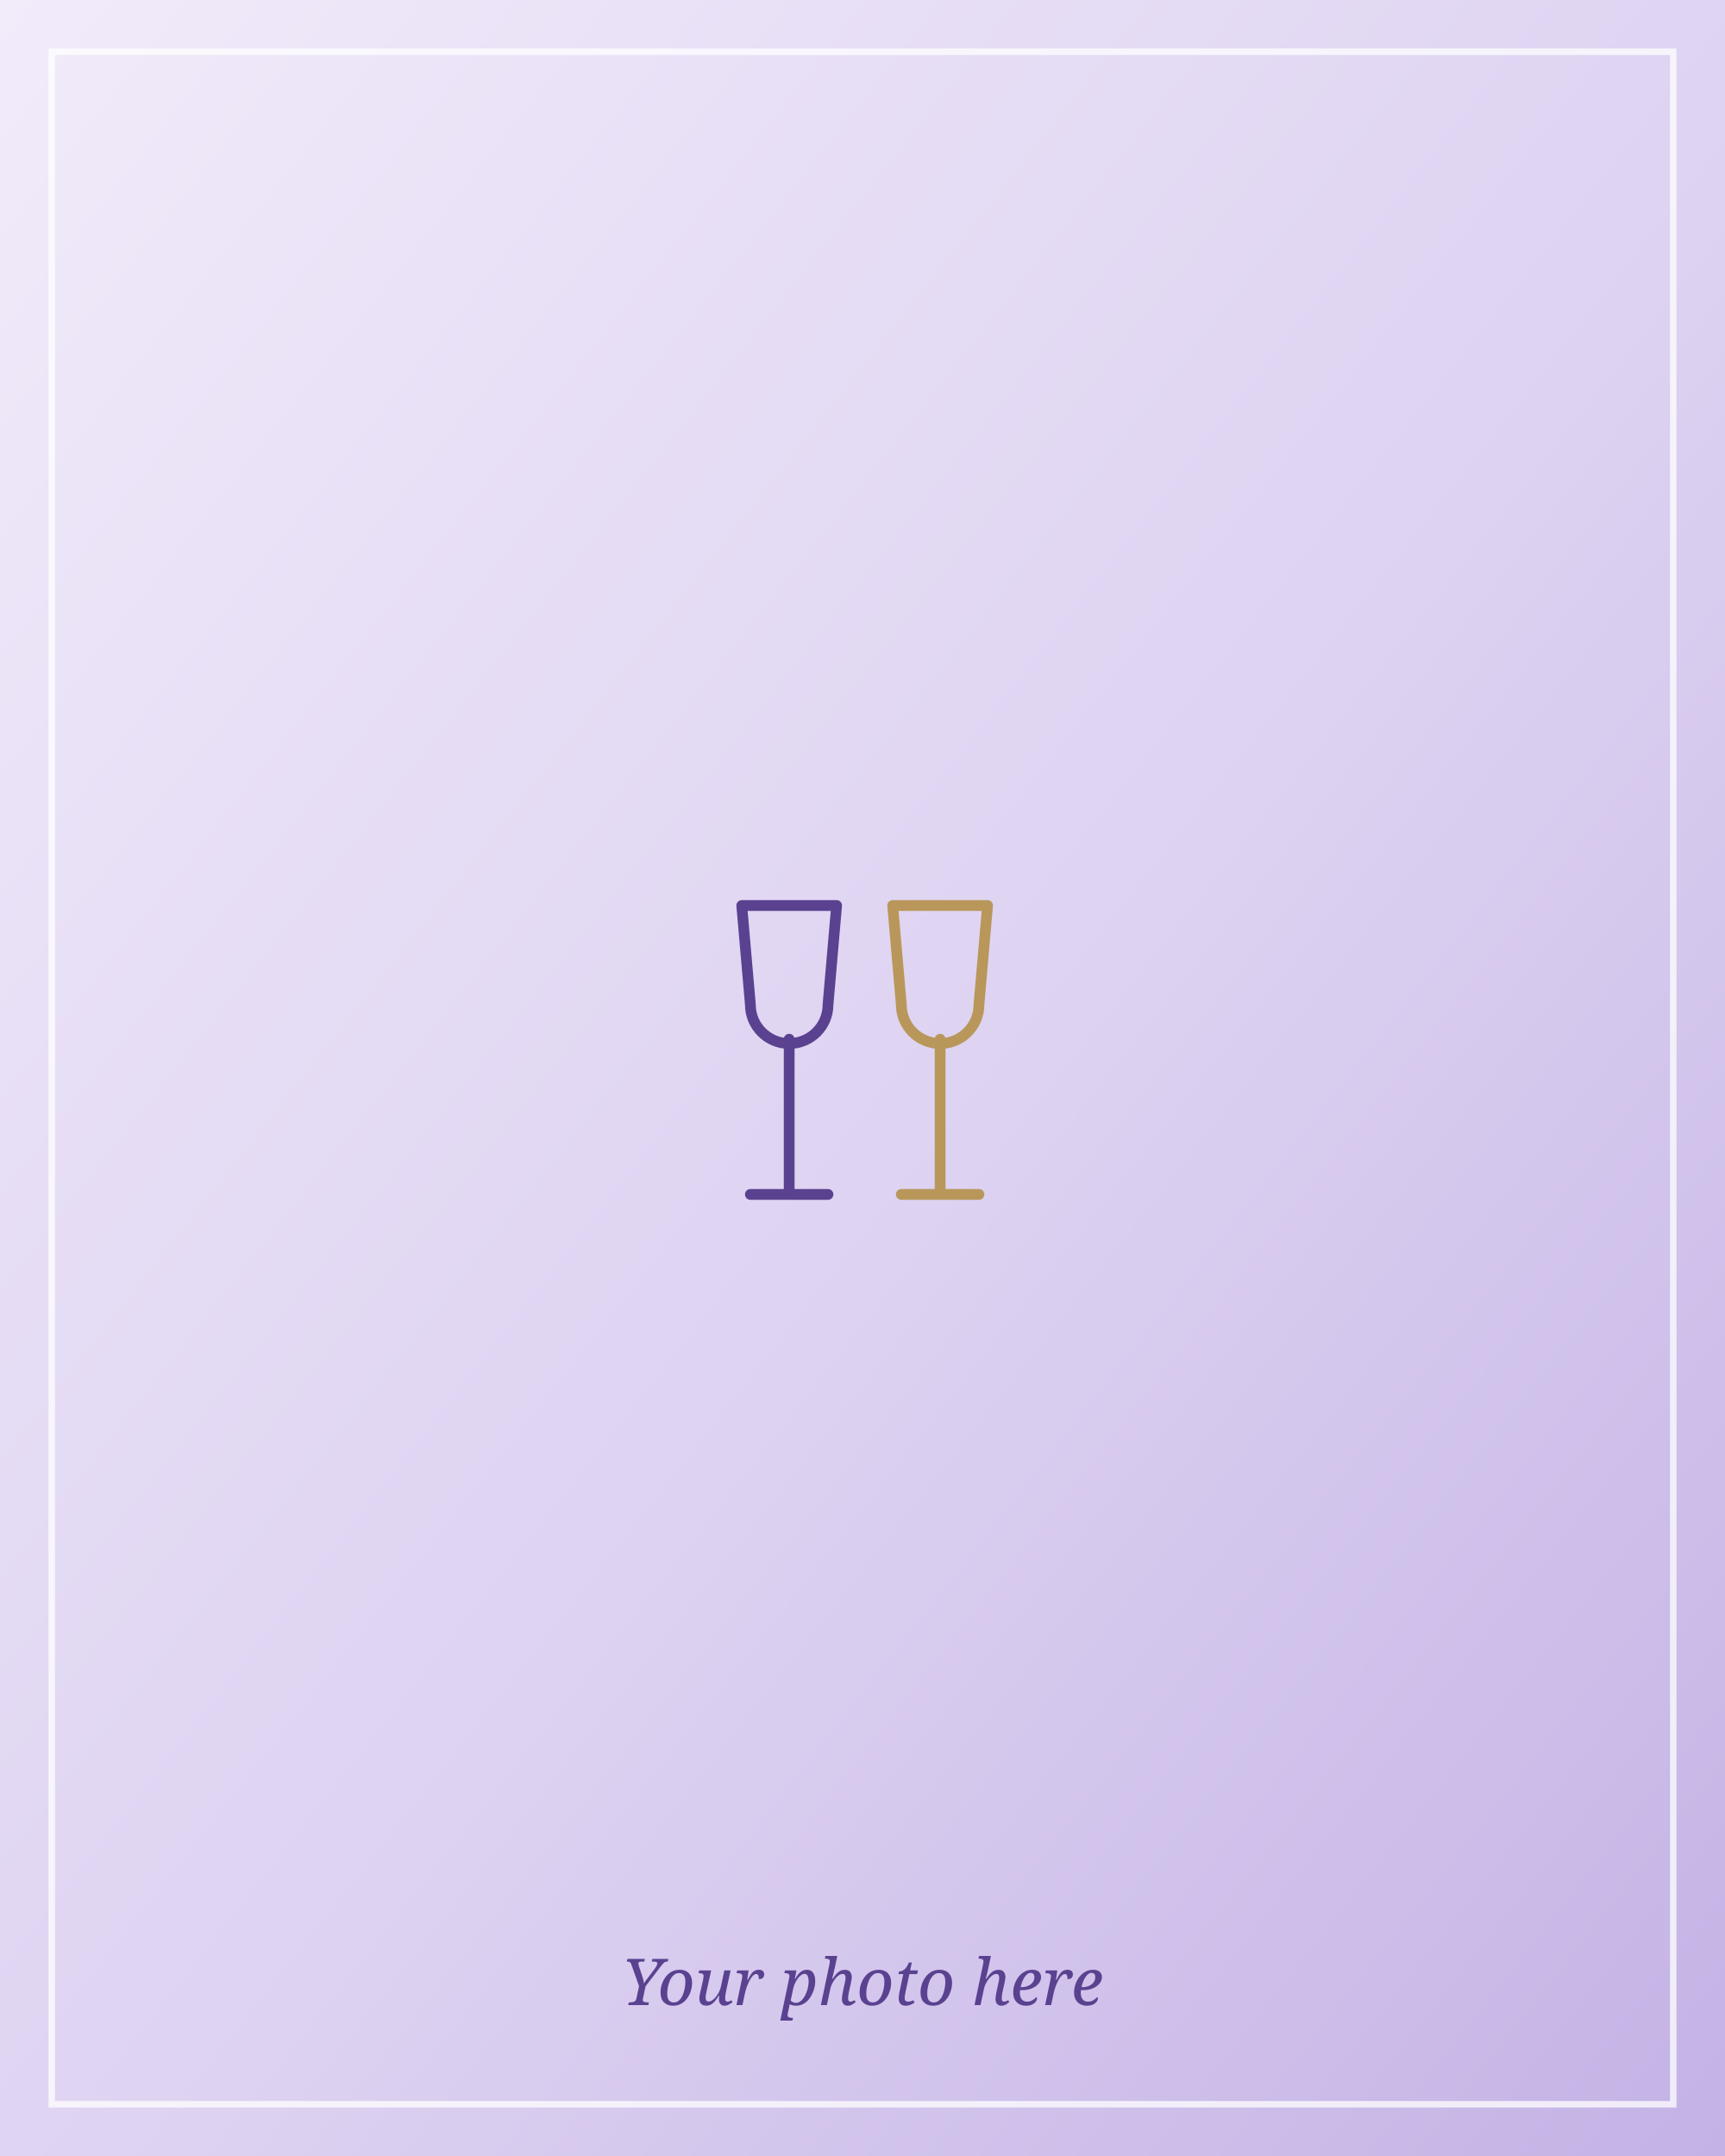
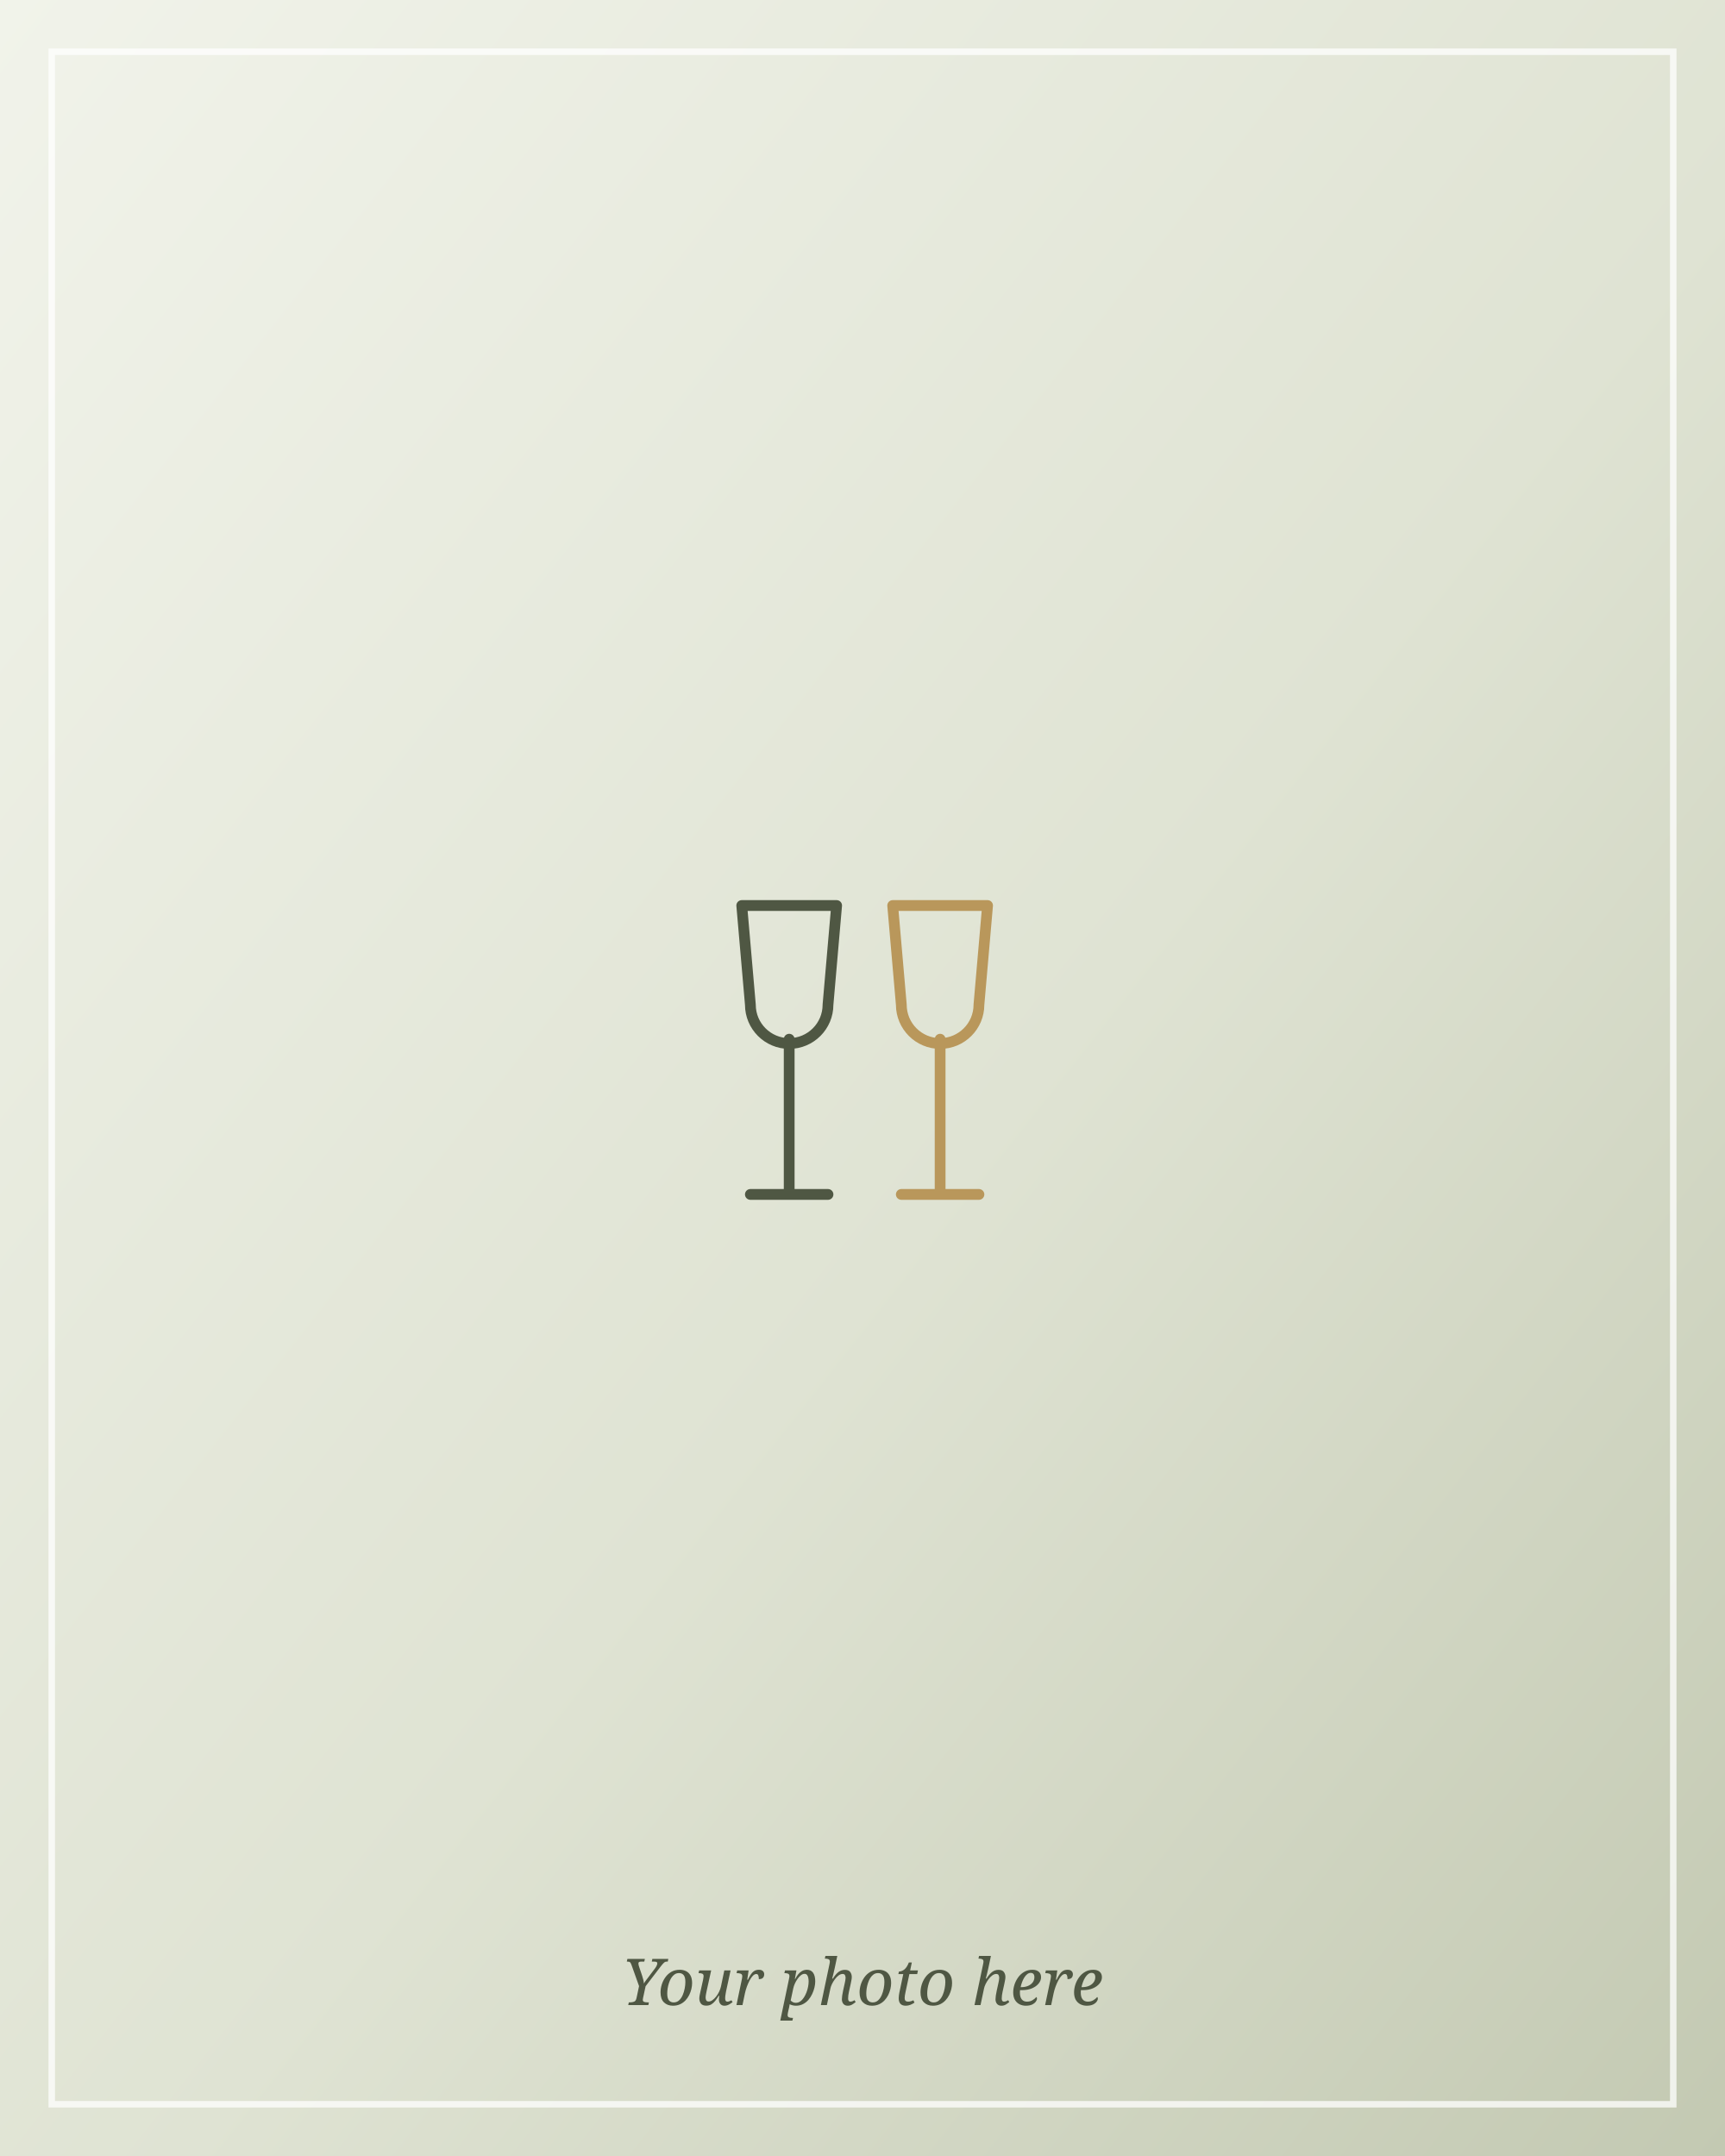
<svg xmlns="http://www.w3.org/2000/svg" width="800" height="1000" viewBox="0 0 800 1000">
  <defs>
    <linearGradient id="a" x1="0" y1="0" x2="1" y2="1">
-       <stop offset="0" stop-color="#f1ebfa" />
-       <stop offset=".55" stop-color="#ddd2f1" />
-       <stop offset="1" stop-color="#c3b2e5" />
+       <stop offset="0" stop-color="#f1f3ea" />
+       <stop offset=".55" stop-color="#dfe3d3" />
+       <stop offset="1" stop-color="#c3c9b2" />
    </linearGradient>
  </defs>
  <rect width="800" height="1000" fill="url(#a)" />
  <rect x="24" y="24" width="752" height="952" fill="none" stroke="#fff" stroke-opacity=".75" stroke-width="3" />
  <g transform="translate(364.0 470.0)">
-     <path d="M-20-50h44l-4 46a18 18 0 0 1-36 0zM2 12v72M-16 84h36" stroke="#5a4290" stroke-width="5" fill="none" stroke-linecap="round" stroke-linejoin="round" />
+     <path d="M-20-50h44l-4 46a18 18 0 0 1-36 0zM2 12v72M-16 84h36" stroke="#4f5743" stroke-width="5" fill="none" stroke-linecap="round" stroke-linejoin="round" />
    <path d="M50-50h44l-4 46a18 18 0 0 1-36 0zM72 12v72M54 84h36" stroke="#b9975b" stroke-width="5" fill="none" stroke-linecap="round" stroke-linejoin="round" />
  </g>
-   <text x="400.0" y="930" text-anchor="middle" font-family="Georgia,serif" font-size="30" font-style="italic" fill="#5a4290">Your photo here</text>
+   <text x="400.0" y="930" text-anchor="middle" font-family="Georgia,serif" font-size="30" font-style="italic" fill="#4f5743">Your photo here</text>
</svg>
